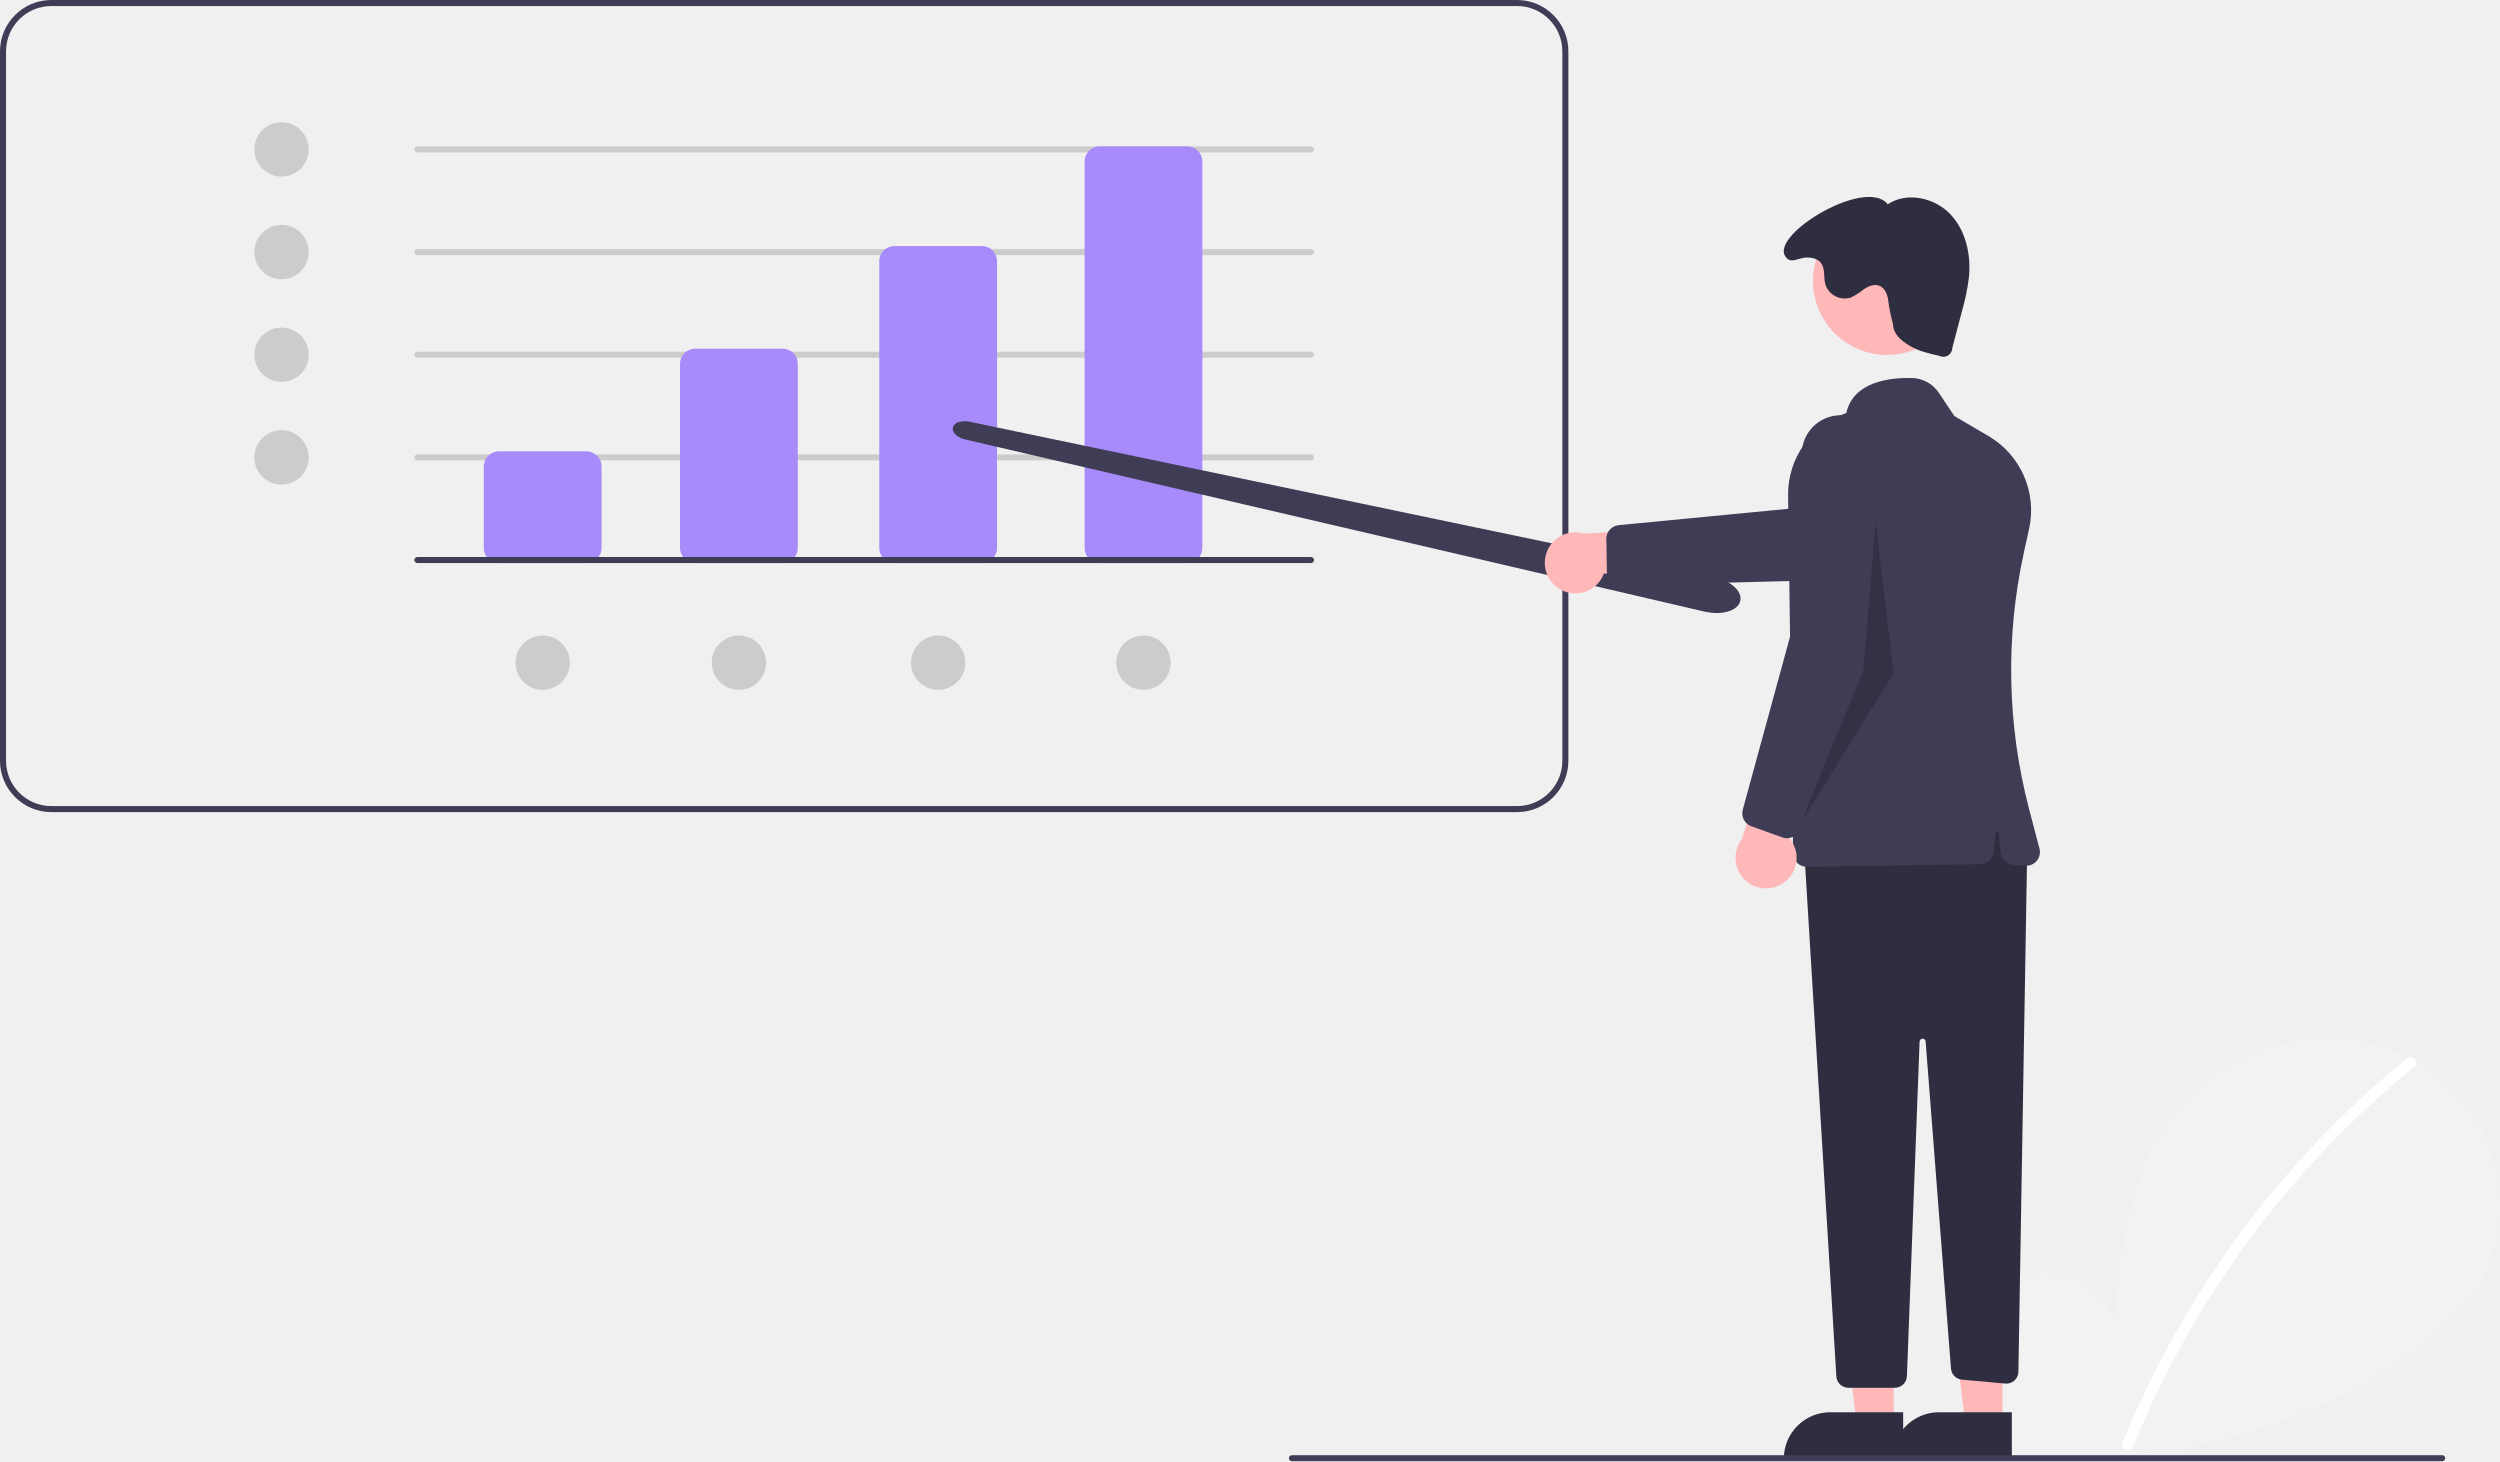
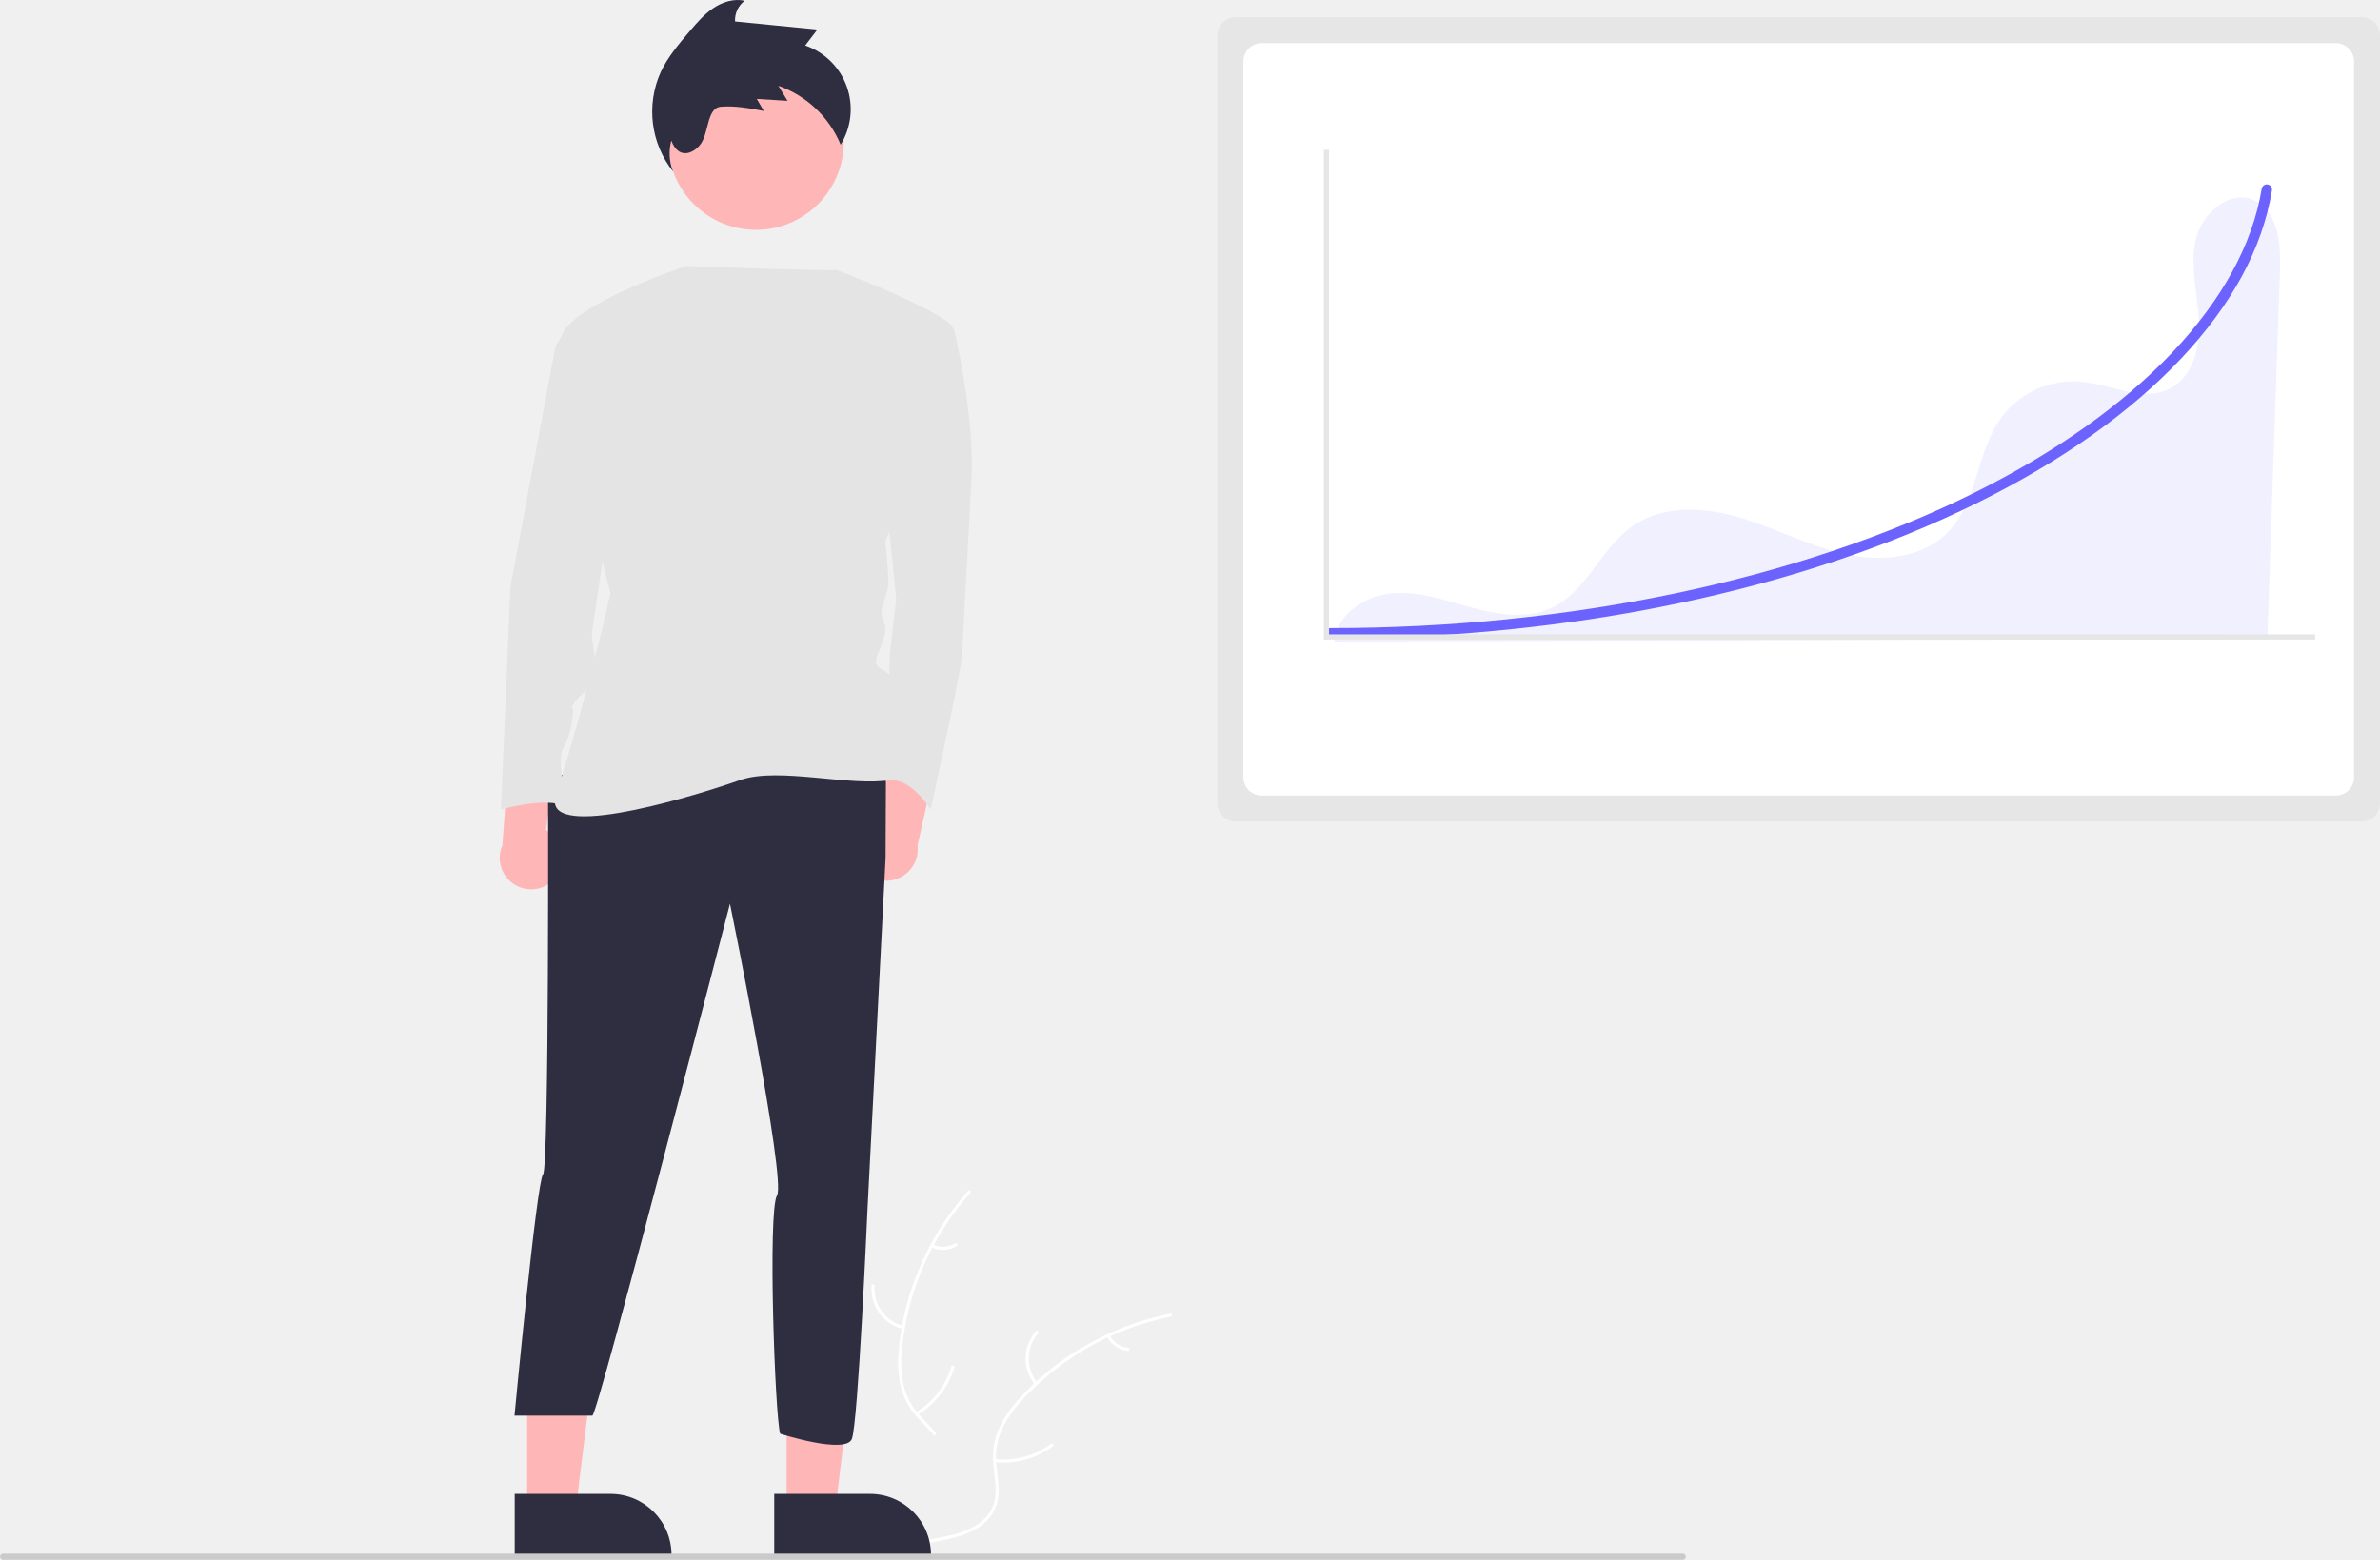
- <svg xmlns="http://www.w3.org/2000/svg" id="a433dce0-d5dc-4175-8ce6-641600ceb878" data-name="Layer 1" width="828.078" height="484" viewBox="0 0 828.078 484">
-   <path d="M688.461,477h-485.5a17.019,17.019,0,0,1-17-17V225a17.019,17.019,0,0,1,17-17h485.5a17.019,17.019,0,0,1,17,17V460A17.019,17.019,0,0,1,688.461,477Zm-485.5-267a15.017,15.017,0,0,0-15,15V460a15.017,15.017,0,0,0,15,15h485.5a15.017,15.017,0,0,0,15-15V225a15.017,15.017,0,0,0-15-15Z" transform="translate(-185.9609 -208)" fill="#3f3d56" />
-   <circle cx="93.25" cy="49.5" r="9" fill="#ccc" />
-   <circle cx="93.25" cy="83.5" r="9" fill="#ccc" />
-   <circle cx="93.25" cy="117.5" r="9" fill="#ccc" />
-   <circle cx="93.25" cy="151.5" r="9" fill="#ccc" />
-   <circle cx="244.75" cy="219.5" r="9" fill="#ccc" />
-   <circle cx="179.75" cy="219.5" r="9" fill="#ccc" />
-   <circle cx="378.75" cy="219.5" r="9" fill="#ccc" />
-   <circle cx="310.75" cy="219.5" r="9" fill="#ccc" />
-   <path d="M620.211,258.5h-296a1,1,0,0,1,0-2h296a1,1,0,0,1,0,2Z" transform="translate(-185.9609 -208)" fill="#ccc" />
-   <path d="M620.211,292.5h-296a1,1,0,0,1,0-2h296a1,1,0,0,1,0,2Z" transform="translate(-185.9609 -208)" fill="#ccc" />
-   <path d="M620.211,326.5h-296a1,1,0,0,1,0-2h296a1,1,0,0,1,0,2Z" transform="translate(-185.9609 -208)" fill="#ccc" />
-   <path d="M620.211,360.5h-296a1,1,0,0,1,0-2h296a1,1,0,0,1,0,2Z" transform="translate(-185.9609 -208)" fill="#ccc" />
-   <path d="M380.211,394.5h-29a5.006,5.006,0,0,1-5-5v-27a5.006,5.006,0,0,1,5-5h29a5.006,5.006,0,0,1,5,5v27A5.006,5.006,0,0,1,380.211,394.5Z" transform="translate(-185.9609 -208)" fill="#a78bfa" />
-   <path d="M445.211,394.5h-29a5.006,5.006,0,0,1-5-5v-61a5.006,5.006,0,0,1,5-5h29a5.006,5.006,0,0,1,5,5v61A5.006,5.006,0,0,1,445.211,394.5Z" transform="translate(-185.9609 -208)" fill="#a78bfa" />
-   <path d="M511.211,394.5h-29a5.006,5.006,0,0,1-5-5v-95a5.006,5.006,0,0,1,5-5h29a5.006,5.006,0,0,1,5,5v95A5.006,5.006,0,0,1,511.211,394.5Z" transform="translate(-185.9609 -208)" fill="#a78bfa" />
-   <path d="M579.211,394.5h-29a5.006,5.006,0,0,1-5-5v-128a5.006,5.006,0,0,1,5-5h29a5.006,5.006,0,0,1,5,5v128A5.006,5.006,0,0,1,579.211,394.5Z" transform="translate(-185.9609 -208)" fill="#a78bfa" />
-   <path d="M849.414,686.344c-8.993-7.599-14.455-19.602-13.022-31.288s10.305-22.428,21.813-24.91,24.628,4.388,28.123,15.63c1.924-21.674,4.141-44.257,15.664-62.715,10.434-16.713,28.507-28.672,48.093-30.811s40.208,5.941,52.424,21.4,15.206,37.934,6.651,55.682c-6.302,13.075-17.914,22.805-30.079,30.721a194.129,194.129,0,0,1-132.772,29.046Z" transform="translate(-185.9609 -208)" fill="#f2f2f2" />
-   <path d="M983.14,558.639A317.625,317.625,0,0,0,938.876,602.593a318.551,318.551,0,0,0-49.856,83.314c-.898,2.2,2.675,3.158,3.562.982a316.759,316.759,0,0,1,93.17-125.638c1.844-1.502-.783-4.102-2.612-2.612Z" transform="translate(-185.9609 -208)" fill="#fff" />
-   <path d="M754.571,411.058a17.509,17.509,0,0,1-3.386-.339h-0q-.305-.061-.611-.131L505.676,353.567c-2.66-.62-4.427-2.293-4.11-3.893a2.659,2.659,0,0,1,2.039-1.882,7.418,7.418,0,0,1,3.622-.081l246.418,51.462c5.548,1.158,9.4,4.563,8.769,7.751-.331,1.668-1.8,2.962-4.137,3.643A13.356,13.356,0,0,1,754.571,411.058Z" transform="translate(-185.9609 -208)" fill="#3f3d56" />
-   <path d="M702.693,403.169a10.056,10.056,0,0,0,14.525-5.175l35.727.745-9.898-15.712-32.41,1.701a10.11,10.11,0,0,0-7.945,18.441Z" transform="translate(-185.9609 -208)" fill="#ffb8b8" />
-   <path d="M718.211,397.462l-.186-10.951a4.524,4.524,0,0,1,4.067-4.556l64.201-6.196,53.49-17.538a12.819,12.819,0,1,1,7.633,24.472l-59.206,17.53-65.387,1.661a4.509,4.509,0,0,1-4.428-3.213A4.522,4.522,0,0,1,718.211,397.462Z" transform="translate(-185.9609 -208)" fill="#3f3d56" />
-   <polygon points="627.258 471.782 614.998 471.781 609.166 424.493 627.26 424.494 627.258 471.782" fill="#ffb8b8" />
-   <path d="M816.346,691.666l-39.531-.001v-.5a15.386,15.386,0,0,1,15.386-15.386h.001l24.144.001Z" transform="translate(-185.9609 -208)" fill="#2f2e41" />
-   <polygon points="663.258 471.782 650.998 471.781 645.166 424.493 663.26 424.494 663.258 471.782" fill="#ffb8b8" />
-   <path d="M852.346,691.666l-39.531-.001v-.5a15.386,15.386,0,0,1,15.386-15.386h.001l24.144.001Z" transform="translate(-185.9609 -208)" fill="#2f2e41" />
-   <path d="M857.447,488.674l-2.927,173.694a4,4,0,0,1-4.362,3.916l-14.346-1.304a4,4,0,0,1-3.626-3.674l-8.399-108.345a1,1,0,0,0-1.996.039l-4.198,110.826a4,4,0,0,1-3.997,3.849H798.21a4,4,0,0,1-3.993-3.756l-10.77-176.244,64-16Z" transform="translate(-185.9609 -208)" fill="#2f2e41" />
-   <circle cx="625.065" cy="93.016" r="24.561" fill="#ffb8b8" />
-   <path d="M781.255,493.841a4.469,4.469,0,0,1-1.365-3.165L778.234,372.234a28.501,28.501,0,0,1,19.282-27.441c2.301-10.439,14.548-11.747,21.687-11.591a11.085,11.085,0,0,1,8.978,4.923l5.118,7.677,11.28,6.612a28.528,28.528,0,0,1,13.47,30.816l-1.737,7.899a181.54,181.54,0,0,0,1.698,84.66l3.495,13.324a4.499,4.499,0,0,1-4.698,5.628l-4.059-.312a4.494,4.494,0,0,1-4.133-4.038l-.672-6.717a.5.5,0,0,0-.995,0l-.65,6.503a4.5,4.5,0,0,1-4.408,4.052l-57.431.884c-.024,0-.048.001-.072.001A4.471,4.471,0,0,1,781.255,493.841Z" transform="translate(-185.9609 -208)" fill="#3f3d56" />
-   <path d="M812.947,315.174c.101,3.472,2.511,5.481,5.471,7.299s6.419,2.607,9.808,3.368a2.999,2.999,0,0,0,4.405-2.625l3.108-11.823a74.841,74.841,0,0,0,2.393-11.537c.749-7.509-1.031-15.587-6.272-21.016s-14.331-7.358-20.612-3.175c-7.454-9.52-41.523,11.513-33.119,18.133,1.495,1.178,3.781-.312,5.678-.457s4.025.189,5.23,1.662c1.575,1.924.889,4.791,1.538,7.191a6.714,6.714,0,0,0,8.484,4.348,23.088,23.088,0,0,0,4.4-2.829c1.456-.97,3.295-1.686,4.934-1.075,2.16.806,2.927,3.45,3.122,5.748A53.235,53.235,0,0,0,812.947,315.174Z" transform="translate(-185.9609 -208)" fill="#2f2e41" />
-   <path d="M994.892,692h-381a1,1,0,0,1,0-2h381a1,1,0,0,1,0,2Z" transform="translate(-185.9609 -208)" fill="#3f3d56" />
-   <polygon points="621.25 173 617.25 222 596.25 273 627.25 223 621.25 173" opacity="0.2" />
-   <path d="M777.3,499.992a10.056,10.056,0,0,0,.318-15.416l13.379-33.136-18.202,3.676-9.914,30.903a10.11,10.11,0,0,0,14.42,13.973Z" transform="translate(-185.9609 -208)" fill="#ffb8b8" />
-   <path d="M776.326,485.378l-10.304-3.713a4.524,4.524,0,0,1-2.815-5.42l16.997-62.219,2.591-56.233a12.819,12.819,0,1,1,25.588,1.551l-4.628,61.573L782.098,482.636a4.509,4.509,0,0,1-4.576,2.999A4.522,4.522,0,0,1,776.326,485.378Z" transform="translate(-185.9609 -208)" fill="#3f3d56" />
-   <path d="M620.211,394.5h-296a1,1,0,0,1,0-2h296a1,1,0,0,1,0,2Z" transform="translate(-185.9609 -208)" fill="#3f3d56" />
+ <svg xmlns="http://www.w3.org/2000/svg" data-name="Layer 1" width="917.138" height="601.202" viewBox="0 0 917.138 601.202">
+   <path d="M469.828,670.336c3.318-26.678,19.851-52.964,45.294-61.646a123.863,123.863,0,0,0,.006,85.04c3.91,10.575,9.359,21.93,5.682,32.589-2.288,6.632-7.886,11.706-14.142,14.878-6.257,3.173-13.202,4.685-20.059,6.167l-1.35,1.116C474.373,723.899,466.511,697.014,469.828,670.336Z" transform="translate(-141.4313 -149.3989)" fill="#f0f0f0" />
+   <path d="M515.375,609.194a105.87,105.87,0,0,0-26.319,59.583,45.591,45.591,0,0,0,.519,14.275,26.149,26.149,0,0,0,6.503,12.128c2.931,3.221,6.303,6.175,8.4,10.052a16.011,16.011,0,0,1,.782,13.071c-1.852,5.311-5.501,9.64-9.218,13.749-4.126,4.563-8.484,9.236-10.238,15.285-.213.733-1.337.36-1.125-.371,3.051-10.524,13.268-16.502,18.14-25.981,2.273-4.423,3.228-9.558,1.096-14.227-1.864-4.083-5.338-7.133-8.334-10.368a27.903,27.903,0,0,1-6.801-11.622,42.148,42.148,0,0,1-1.066-14.203A102.712,102.712,0,0,1,495.217,639.354,107.747,107.747,0,0,1,514.591,608.306c.507-.567,1.287.325.784.889Z" transform="translate(-141.4313 -149.3989)" fill="#fff" />
+   <path d="M489.375,661.607a15.884,15.884,0,0,1-12.091-16.639c.06-.76,1.244-.702,1.184.059a14.708,14.708,0,0,0,11.279,15.455c.742.176.366,1.3-.371,1.125Z" transform="translate(-141.4313 -149.3989)" fill="#fff" />
+   <path d="M494.377,693.744A30.615,30.615,0,0,0,508.048,676.112c.215-.732,1.34-.36,1.125.371a31.844,31.844,0,0,1-14.264,18.319c-.657.39-1.186-.671-.533-1.058Z" transform="translate(-141.4313 -149.3989)" fill="#fff" />
+   <path d="M500.956,629.098a8.991,8.991,0,0,0,8.52-.433c.652-.398,1.18.663.533,1.058a10.075,10.075,0,0,1-9.425.499.612.612,0,0,1-.377-.748.595.595,0,0,1,.748-.377Z" transform="translate(-141.4313 -149.3989)" fill="#fff" />
+   <path d="M592.676,656.34c-.4.26-.8.52-1.2.79a118.407,118.407,0,0,0-15.14,11.82c-.37.33-.74.67-1.1,1.01a124.827,124.827,0,0,0-27.11,37.11,121.222,121.222,0,0,0-6.64,17.18c-2.45,8.13-4.46,17.14-9.31,23.79a20.798,20.798,0,0,1-1.62,2H486.726c-.1-.05-.2-.09-.3-.14l-1.75.08c.07-.31.15-.63.22-.94.04-.18.09-.36.13-.54.03-.12.06-.24.08-.35.01-.04.02-.08.03-.11.02-.11.05-.21.07-.31q.66-2.685,1.36-5.37c0-.01,0-.01.01-.02,3.59-13.63,8.35-27.08,15-39.38.2-.37.4-.75.62-1.12a115.674,115.674,0,0,1,10.39-15.76,102.26,102.26,0,0,1,6.81-7.79,85.037,85.037,0,0,1,21.28-15.94c15.72-8.3,33.92-11.48,50.72-6.41C591.826,656.07,592.246,656.2,592.676,656.34Z" transform="translate(-141.4313 -149.3989)" fill="#f0f0f0" />
+   <path d="M592.577,656.897a105.87,105.87,0,0,0-56.888,31.728,45.591,45.591,0,0,0-8.181,11.71,26.148,26.148,0,0,0-2.109,13.599c.401,4.336,1.314,8.725.655,13.084a16.011,16.011,0,0,1-7.245,10.907c-4.676,3.126-10.197,4.385-15.638,5.429-6.042,1.159-12.335,2.267-17.377,6.04-.611.457-1.285-.517-.675-.974,8.773-6.566,20.529-5.188,30.126-9.823,4.478-2.163,8.332-5.688,9.441-10.699.97-4.382.033-8.909-.412-13.296a27.903,27.903,0,0,1,1.567-13.374,42.148,42.148,0,0,1,7.7-11.981,102.713,102.713,0,0,1,24.782-20.406A107.747,107.747,0,0,1,592.486,655.715c.746-.148.832,1.035.091,1.182Z" transform="translate(-141.4313 -149.3989)" fill="#fff" />
+   <path d="M540.262,683.092a15.884,15.884,0,0,1,.364-20.565c.506-.57,1.416.189.91.76a14.708,14.708,0,0,0-.299,19.13c.486.587-.491,1.259-.974.675Z" transform="translate(-141.4313 -149.3989)" fill="#fff" />
+   <path d="M524.907,711.762a30.615,30.615,0,0,0,21.531-5.847c.613-.455,1.286.519.675.974a31.844,31.844,0,0,1-22.418,6.039c-.759-.084-.543-1.25.212-1.166Z" transform="translate(-141.4313 -149.3989)" fill="#fff" />
+   <path d="M569.082,664.107a8.991,8.991,0,0,0,7.064,4.785c.76.075.543,1.24-.212,1.166a10.075,10.075,0,0,1-7.826-5.276.612.612,0,0,1,.15-.824.595.595,0,0,1,.824.15Z" transform="translate(-141.4313 -149.3989)" fill="#fff" />
+   <path d="M617.569,156.028a7.008,7.008,0,0,0-7,7v296a7.008,7.008,0,0,0,7,7h434a7.008,7.008,0,0,0,7-7v-296a7.008,7.008,0,0,0-7-7Z" transform="translate(-141.4313 -149.3989)" fill="#e6e6e6" />
+   <path d="M627.569,166.028a7.008,7.008,0,0,0-7,7V449.028a7.008,7.008,0,0,0,7,7h414a7.008,7.008,0,0,0,7-7V173.028a7.008,7.008,0,0,0-7-7Z" transform="translate(-141.4313 -149.3989)" fill="#fff" />
+   <path d="M1009.555,226.382c-9.52-3.717-19.786,5.605-22.016,15.579-2.23,9.974.624,20.289,1.252,30.49s-2.045,22.046-11.146,26.697c-10.465,5.347-22.741-1.605-34.446-2.664A34.662,34.662,0,0,0,912.671,310.314c-9.653,13.243-9.162,32.472-20.585,44.223-9.925,10.209-26.098,11.539-39.982,8.382s-26.646-10.016-40.299-14.059-29.455-4.888-41.154,3.228c-12.213,8.472-17.648,25.079-31.057,31.496-9.48,4.537-20.703,2.806-30.848.059-10.146-2.747-20.375-6.454-30.849-5.572-10.473.882-21.392,8.108-22.222,18.586l359.461-1.004q2.449-71.169,4.899-142.338C1020.389,243.007,1019.162,230.133,1009.555,226.382Z" transform="translate(-141.4313 -149.3989)" fill="#6c63ff" opacity="0.1" />
+   <path d="M471.583,480.966a12.067,12.067,0,0,1,9.048-16.14l6.315-42.414,16.594,14.873-8.54,37.997a12.132,12.132,0,0,1-23.415,5.684Z" transform="translate(-141.4313 -149.3989)" fill="#ffb6b6" />
+   <path d="M355.79,487.404a12.067,12.067,0,0,0-3.975-18.071l6.264-42.422-20.195,9.418-2.853,38.84a12.132,12.132,0,0,0,20.759,12.234Z" transform="translate(-141.4313 -149.3989)" fill="#ffb6b6" />
+   <polygon points="303.127 581.915 321.864 581.914 330.778 509.641 303.124 509.643 303.127 581.915" fill="#ffb6b6" />
+   <path d="M439.779,725.196l36.901-.001h.001a23.517,23.517,0,0,1,23.516,23.516v.764l-60.417.002Z" transform="translate(-141.4313 -149.3989)" fill="#2f2e41" />
+   <polygon points="203.127 581.915 221.864 581.914 230.778 509.641 203.124 509.643 203.127 581.915" fill="#ffb6b6" />
+   <path d="M339.779,725.196l36.901-.001h.001a23.517,23.517,0,0,1,23.516,23.516v.764l-60.417.002Z" transform="translate(-141.4313 -149.3989)" fill="#2f2e41" />
+   <circle cx="291.306" cy="54.736" r="33.848" fill="#ffb6b6" />
+   <path d="M352.614,448.159s.498,151.464-1.92,153.882-11,93-11,93h30c2,0,53.033-197.319,53.033-197.319s21.759,106.379,18.133,112.423-.8,85.279,1.209,91.873c0,0,25.208,8.067,27.625,2.023s6-88,6-88l7-136,.153-35.508Z" transform="translate(-141.4313 -149.3989)" fill="#2f2e41" />
+   <path d="M491.632,274.084h13.468a4.358,4.358,0,0,1,4.253,3.4c2.078,9.203,7.434,35.289,6.456,55.834-1.209,25.386-3.627,65.278-3.627,68.905s-12.089,59.234-12.089,59.234-8.311-13.659-17.453-11.061l1.738-49.382,2.418-20.55-3.627-36.266Z" transform="translate(-141.4313 -149.3989)" fill="#e4e4e4" />
+   <path d="M405.803,251.951s-42.914,14.275-47.75,26.364,18.641,99.725,18.641,99.725-9,40-21.058,77.976c-5.488,17.282,46.881,2.486,71.058-5.976,14.981-5.196,42.691,2.783,58.289-.068,0,0,2.418-32.639,0-38.683s-8.462-2.418-4.835-10.88,2.418-9.671,1.209-13.297,2.418-8.462,2.418-13.297-1.209-15.715-1.209-15.715,32.639-76.158,25.386-83.411S463.778,253.46,463.778,253.46,464.694,254.04,405.803,251.951Z" transform="translate(-141.4313 -149.3989)" fill="#e4e4e4" />
+   <path d="M365.911,274.084l-4.293,2.147a12.108,12.108,0,0,0-6.486,8.598l-17.025,90.799-3.627,85.829s20.55-6.044,26.595,0c0,0-6.044-18.133-2.418-24.177s3.627-14.506,3.627-14.506-2.418,0,3.627-6.044,7.253-8.462,6.044-9.671-2.418-12.088-2.418-13.297,12.088-82.202,12.088-82.202Z" transform="translate(-141.4313 -149.3989)" fill="#e4e4e4" />
+   <path d="M653.955,395.488a2,2,0,1,1,0-4c92.415,0,180.55-18.504,248.17-52.104,63.407-31.507,103.813-74.231,110.856-117.22a2,2,0,1,1,3.948.641l-.001.006c-3.658,22.331-15.534,44.235-35.296,65.106-19.49,20.584-45.642,39.106-77.728,55.049C835.744,376.836,746.976,395.488,653.955,395.488Z" transform="translate(-141.4313 -149.3989)" fill="#6c63ff" />
+   <polygon points="892.138 246.493 510.138 246.493 510.138 57.765 512.138 57.765 512.138 244.493 892.138 244.493 892.138 246.493" fill="#e6e6e6" />
+   <path d="M400.835,215.538a18.597,18.597,0,0,1-.708-11.953c2.765,7.333,8.258,5.095,11.057,1.656,3.51-4.313,2.5-14.272,8.042-14.718,5.542-.446,11.084.603,16.546,1.647q-1.357-2.324-2.714-4.648,5.926.368,11.852.736-1.764-2.903-3.529-5.806a40.52,40.52,0,0,1,23.997,22.709,25.987,25.987,0,0,0-13.652-38.231q2.338-3.067,4.675-6.134l-31.721-3.13a9.42,9.42,0,0,1,3.691-7.973c-4.154-.938-8.56.469-12.089,2.851-3.53,2.382-6.337,5.667-9.097,8.909-4.179,4.91-8.409,9.896-11.145,15.734A37.062,37.062,0,0,0,400.835,215.538Zm.383-14.895.001-.002.032-.006Z" transform="translate(-141.4313 -149.3989)" fill="#2f2e41" />
+   <path d="M789.916,750.601h-647.294a1.191,1.191,0,0,1,0-2.381h647.294a1.191,1.191,0,0,1,0,2.381Z" transform="translate(-141.4313 -149.3989)" fill="#cacaca" />
</svg>
